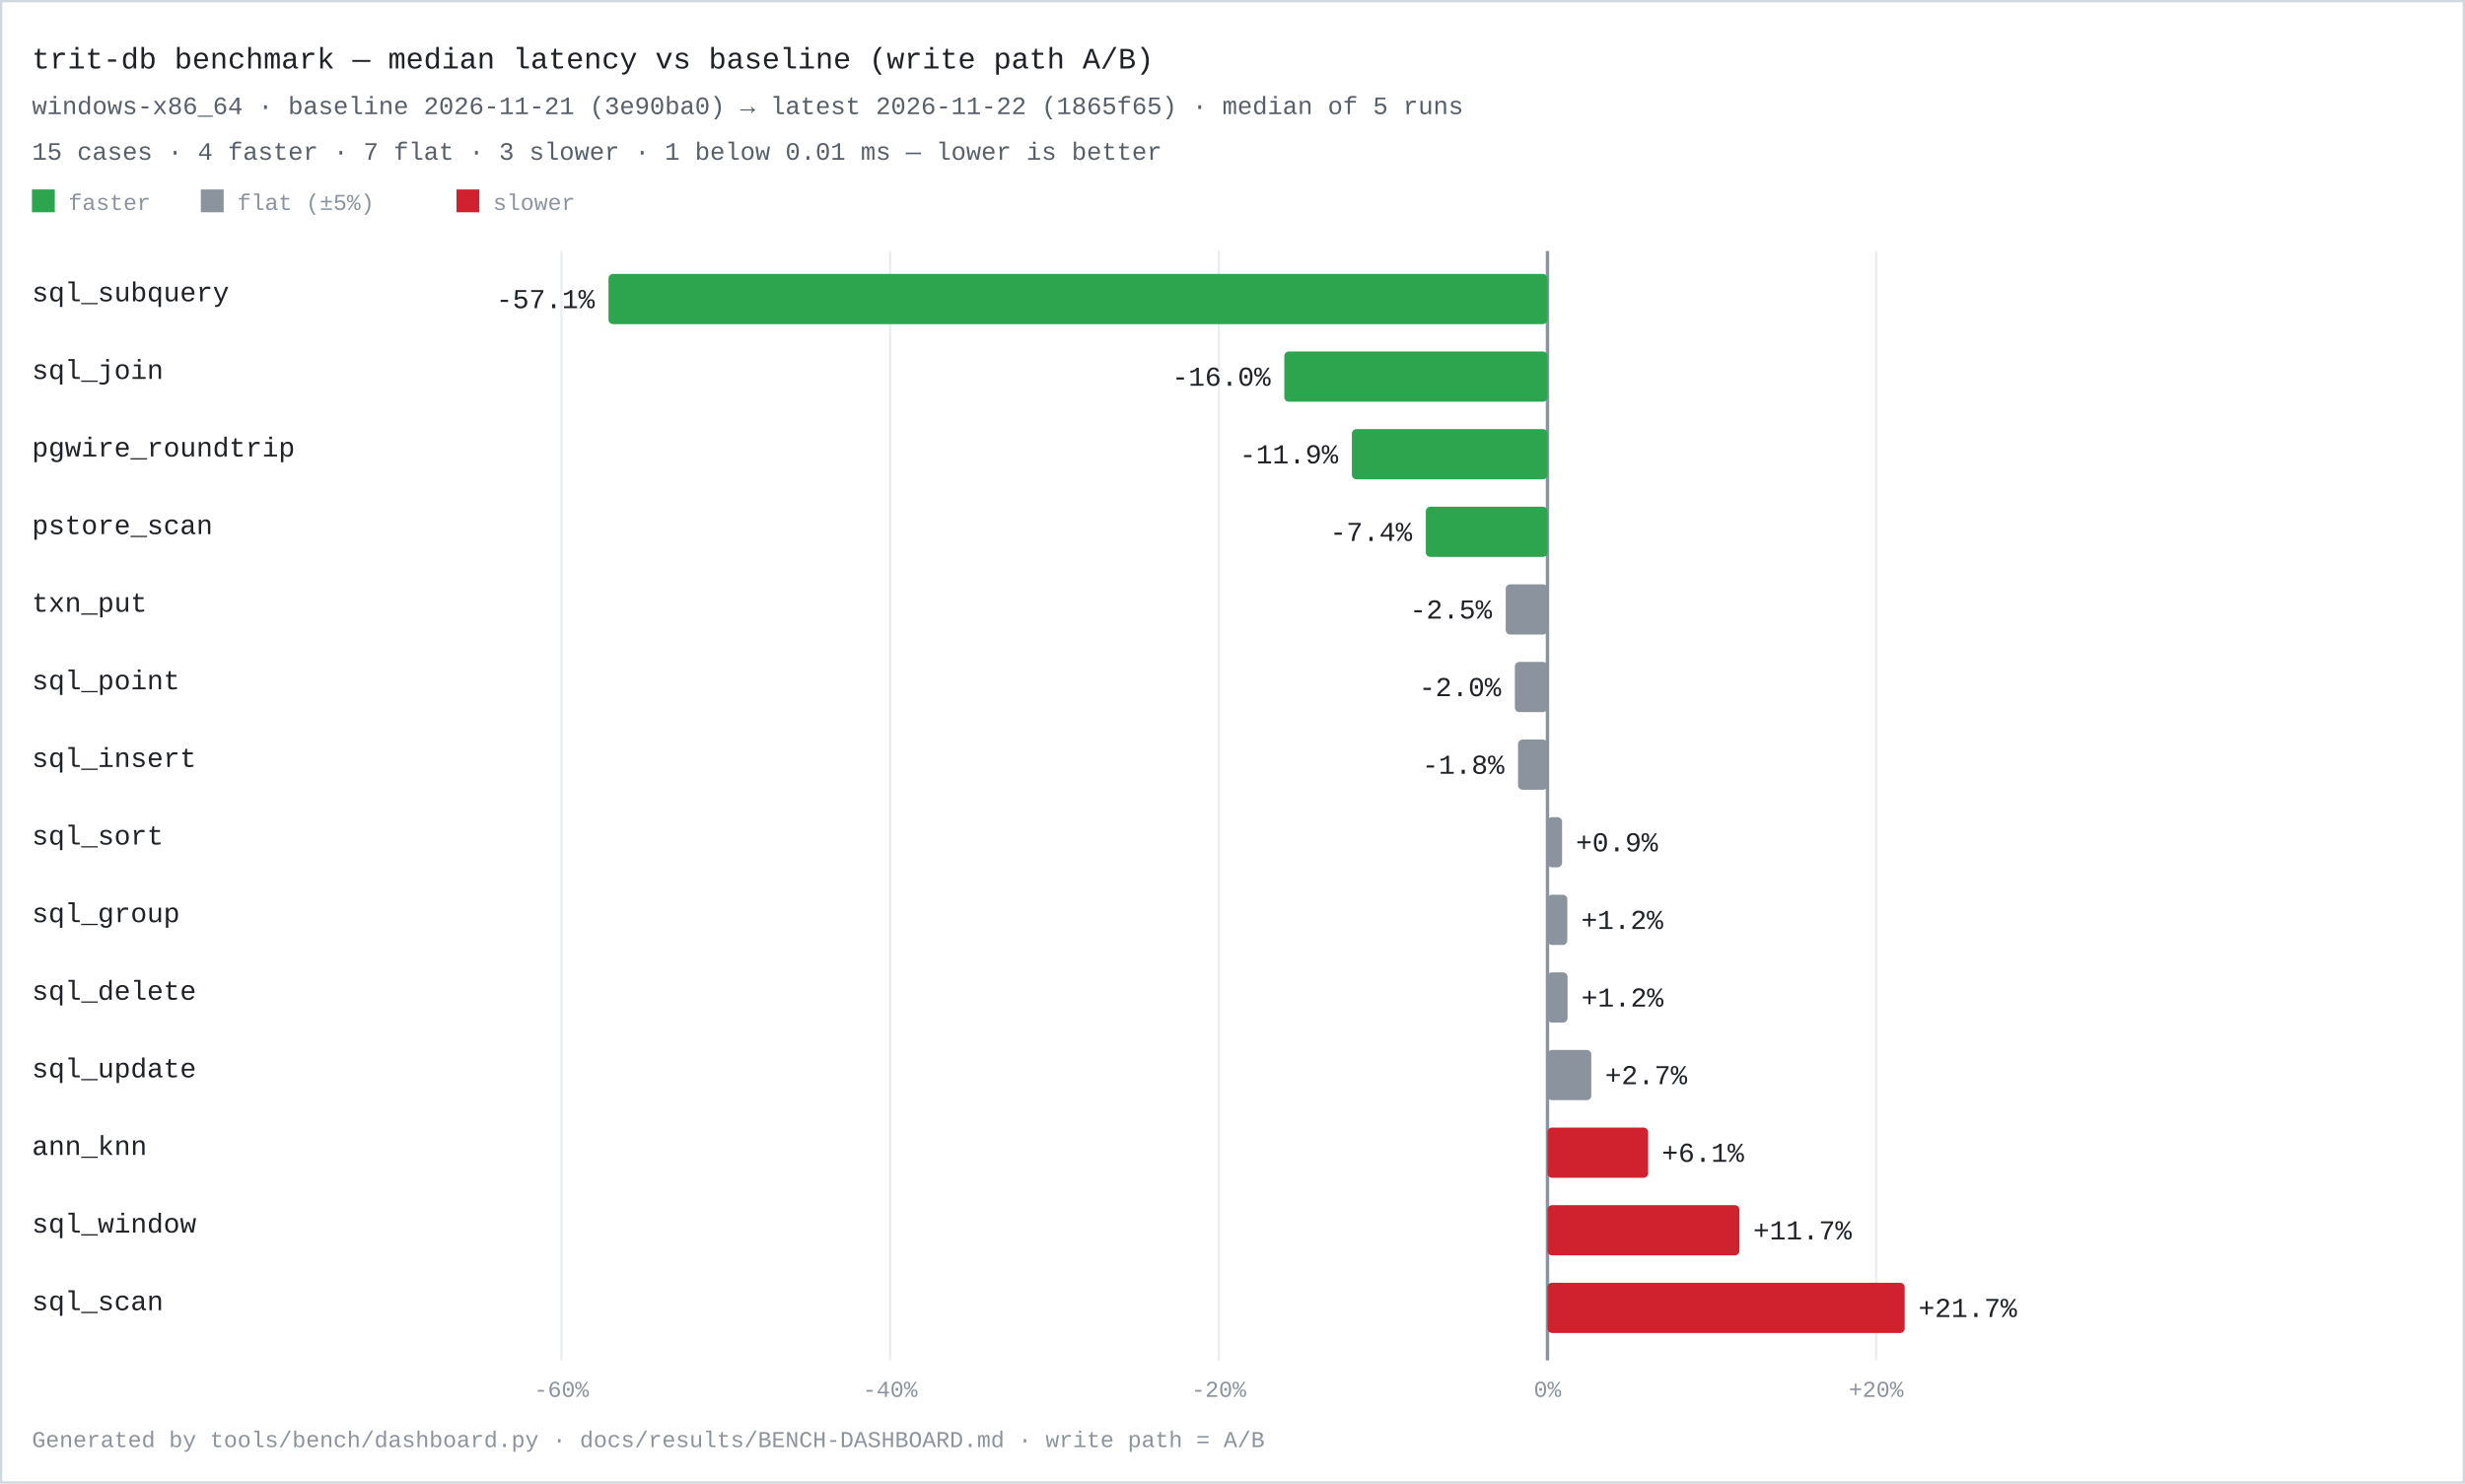
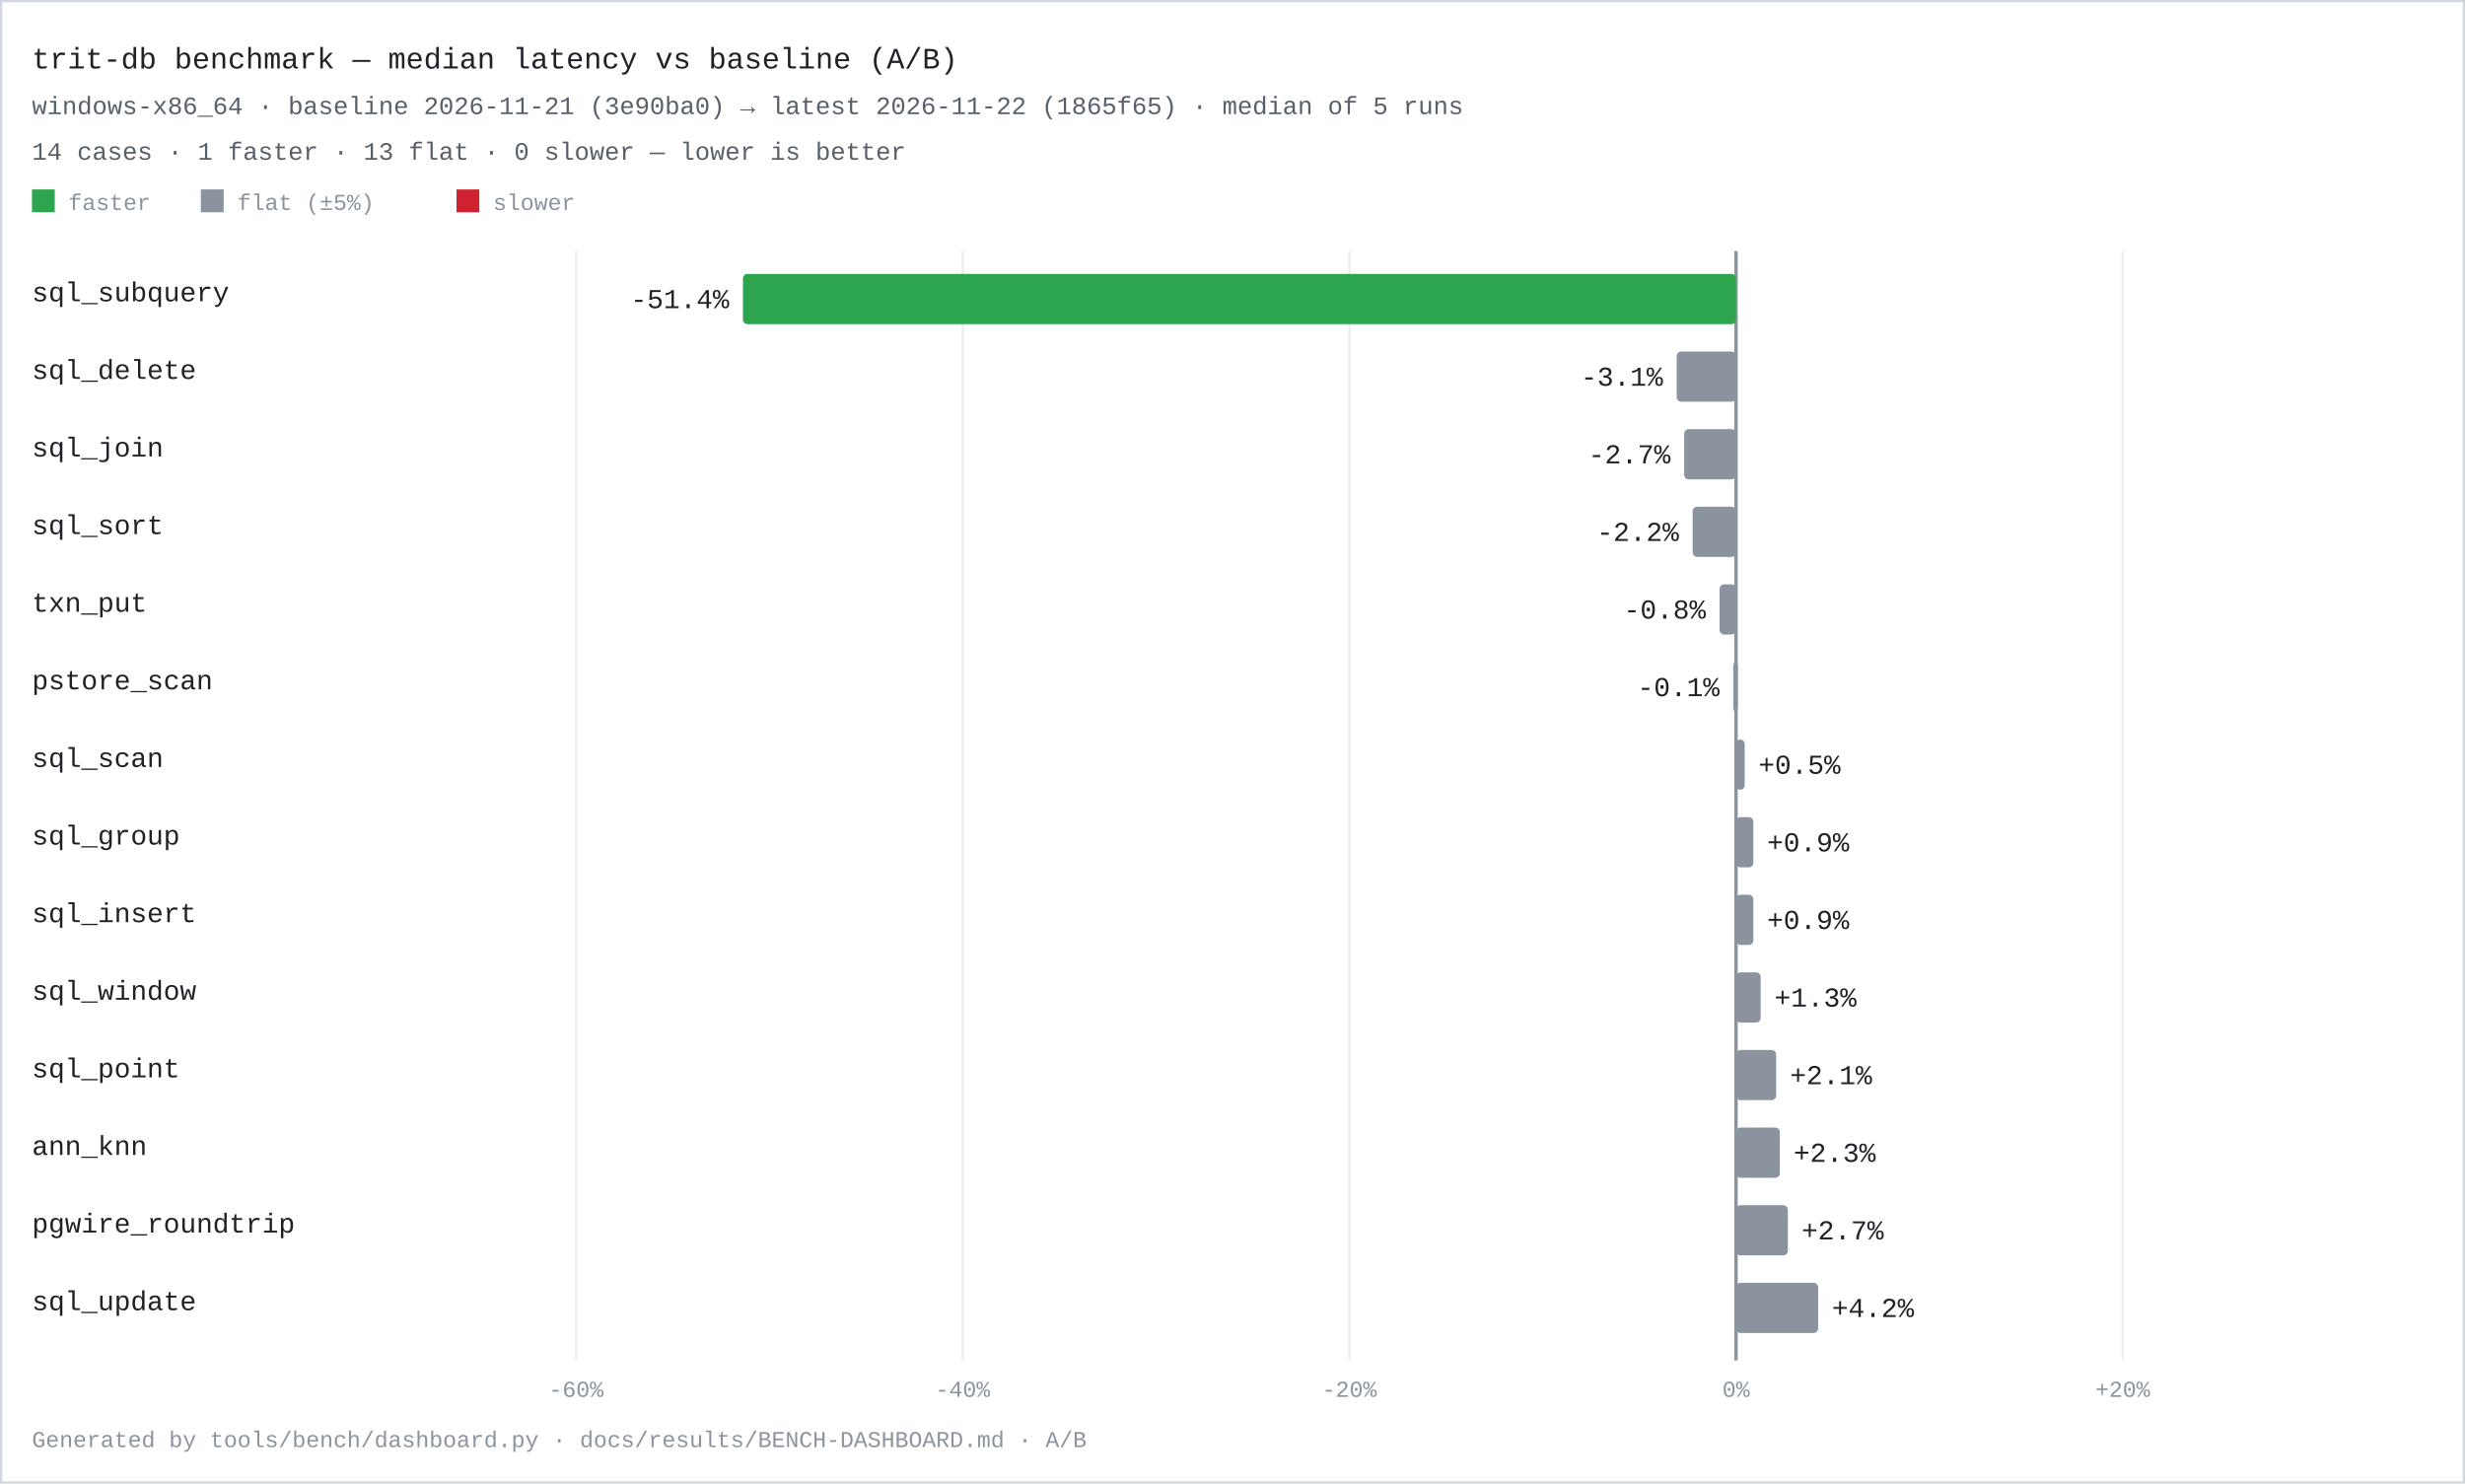
<svg xmlns="http://www.w3.org/2000/svg" width="1080" height="650" viewBox="0 0 1080 650" role="img" aria-label="trit-db CI benchmark median latency change versus baseline">
  <style>text{font-family:ui-monospace,SFMono-Regular,Menlo,Consolas,'Liberation Mono',monospace;}.t{fill:#1f2328;font-size:13px}.s{fill:#57606a;font-size:11px}.v{fill:#1f2328;font-size:12px}.g{fill:#8b949e;font-size:10px}</style>
  <rect x="0" y="0" width="1080" height="650" fill="#ffffff" />
  <rect x="0.5" y="0.5" width="1079" height="649" fill="none" stroke="#d0d7de" />
-   <text class="t" x="14" y="30">trit-db benchmark — median latency vs baseline (write path A/B)</text>
+   <text class="t" x="14" y="30">trit-db benchmark — median latency vs baseline (A/B)</text>
  <text class="s" x="14" y="50">windows-x86_64 · baseline 2026-11-21 (3e90ba0) → latest 2026-11-22 (1865f65) · median of 5 runs</text>
-   <text class="s" x="14" y="70">15 cases · 4 faster · 7 flat · 3 slower · 1 below 0.01 ms — lower is better</text>
+   <text class="s" x="14" y="70">14 cases · 1 faster · 13 flat · 0 slower — lower is better</text>
  <rect x="14" y="83" width="10" height="10" fill="#2da44e" />
  <text class="g" x="30" y="92">faster</text>
  <rect x="88" y="83" width="10" height="10" fill="#8b949e" />
  <text class="g" x="104" y="92">flat (±5%)</text>
  <rect x="200" y="83" width="10" height="10" fill="#cf222e" />
  <text class="g" x="216" y="92">slower</text>
-   <line x1="246.0" y1="110" x2="246.0" y2="596" stroke="#eaeef2" stroke-width="1" />
-   <text class="g" x="246.0" y="612" text-anchor="middle">-60%</text>
-   <line x1="390.0" y1="110" x2="390.0" y2="596" stroke="#eaeef2" stroke-width="1" />
-   <text class="g" x="390.0" y="612" text-anchor="middle">-40%</text>
-   <line x1="534.0" y1="110" x2="534.0" y2="596" stroke="#eaeef2" stroke-width="1" />
-   <text class="g" x="534.0" y="612" text-anchor="middle">-20%</text>
-   <line x1="678.0" y1="110" x2="678.0" y2="596" stroke="#eaeef2" stroke-width="1" />
-   <text class="g" x="678.0" y="612" text-anchor="middle">0%</text>
-   <line x1="822.0" y1="110" x2="822.0" y2="596" stroke="#eaeef2" stroke-width="1" />
-   <text class="g" x="822.0" y="612" text-anchor="middle">+20%</text>
-   <line x1="678.0" y1="110" x2="678.0" y2="596" stroke="#8b949e" stroke-width="1.5" />
+   <line x1="252.4" y1="110" x2="252.4" y2="596" stroke="#eaeef2" stroke-width="1" />
+   <text class="g" x="252.4" y="612" text-anchor="middle">-60%</text>
+   <line x1="421.8" y1="110" x2="421.8" y2="596" stroke="#eaeef2" stroke-width="1" />
+   <text class="g" x="421.8" y="612" text-anchor="middle">-40%</text>
+   <line x1="591.2" y1="110" x2="591.2" y2="596" stroke="#eaeef2" stroke-width="1" />
+   <text class="g" x="591.2" y="612" text-anchor="middle">-20%</text>
+   <line x1="760.6" y1="110" x2="760.6" y2="596" stroke="#eaeef2" stroke-width="1" />
+   <text class="g" x="760.6" y="612" text-anchor="middle">0%</text>
+   <line x1="930.0" y1="110" x2="930.0" y2="596" stroke="#eaeef2" stroke-width="1" />
+   <text class="g" x="930.0" y="612" text-anchor="middle">+20%</text>
+   <line x1="760.6" y1="110" x2="760.6" y2="596" stroke="#8b949e" stroke-width="1.5" />
  <text class="v" x="14" y="132">sql_subquery</text>
-   <rect x="266.6" y="120" width="411.4" height="22" fill="#2da44e" rx="2" />
-   <text class="v" x="260.6" y="135" text-anchor="end">-57.1%</text>
-   <text class="v" x="14" y="166">sql_join</text>
-   <rect x="562.7" y="154" width="115.3" height="22" fill="#2da44e" rx="2" />
-   <text class="v" x="556.7" y="169" text-anchor="end">-16.0%</text>
-   <text class="v" x="14" y="200">pgwire_roundtrip</text>
-   <rect x="592.3" y="188" width="85.7" height="22" fill="#2da44e" rx="2" />
-   <text class="v" x="586.3" y="203" text-anchor="end">-11.9%</text>
-   <text class="v" x="14" y="234">pstore_scan</text>
-   <rect x="624.7" y="222" width="53.3" height="22" fill="#2da44e" rx="2" />
-   <text class="v" x="618.7" y="237" text-anchor="end">-7.4%</text>
+   <rect x="325.5" y="120" width="435.1" height="22" fill="#2da44e" rx="2" />
+   <text class="v" x="319.5" y="135" text-anchor="end">-51.4%</text>
+   <text class="v" x="14" y="166">sql_delete</text>
+   <rect x="734.6" y="154" width="26.0" height="22" fill="#8b949e" rx="2" />
+   <text class="v" x="728.6" y="169" text-anchor="end">-3.1%</text>
+   <text class="v" x="14" y="200">sql_join</text>
+   <rect x="737.9" y="188" width="22.7" height="22" fill="#8b949e" rx="2" />
+   <text class="v" x="731.9" y="203" text-anchor="end">-2.7%</text>
+   <text class="v" x="14" y="234">sql_sort</text>
+   <rect x="741.6" y="222" width="19.0" height="22" fill="#8b949e" rx="2" />
+   <text class="v" x="735.6" y="237" text-anchor="end">-2.2%</text>
  <text class="v" x="14" y="268">txn_put</text>
-   <rect x="659.7" y="256" width="18.3" height="22" fill="#8b949e" rx="2" />
-   <text class="v" x="653.7" y="271" text-anchor="end">-2.5%</text>
-   <text class="v" x="14" y="302">sql_point</text>
-   <rect x="663.7" y="290" width="14.3" height="22" fill="#8b949e" rx="2" />
-   <text class="v" x="657.7" y="305" text-anchor="end">-2.0%</text>
-   <text class="v" x="14" y="336">sql_insert</text>
-   <rect x="665.1" y="324" width="12.9" height="22" fill="#8b949e" rx="2" />
-   <text class="v" x="659.1" y="339" text-anchor="end">-1.8%</text>
-   <text class="v" x="14" y="370">sql_sort</text>
-   <rect x="678.0" y="358" width="6.4" height="22" fill="#8b949e" rx="2" />
-   <text class="v" x="690.4" y="373" text-anchor="start">+0.9%</text>
-   <text class="v" x="14" y="404">sql_group</text>
-   <rect x="678.0" y="392" width="8.7" height="22" fill="#8b949e" rx="2" />
-   <text class="v" x="692.7" y="407" text-anchor="start">+1.2%</text>
-   <text class="v" x="14" y="438">sql_delete</text>
-   <rect x="678.0" y="426" width="8.8" height="22" fill="#8b949e" rx="2" />
-   <text class="v" x="692.8" y="441" text-anchor="start">+1.2%</text>
-   <text class="v" x="14" y="472">sql_update</text>
-   <rect x="678.0" y="460" width="19.2" height="22" fill="#8b949e" rx="2" />
-   <text class="v" x="703.2" y="475" text-anchor="start">+2.7%</text>
+   <rect x="753.4" y="256" width="7.2" height="22" fill="#8b949e" rx="2" />
+   <text class="v" x="747.4" y="271" text-anchor="end">-0.8%</text>
+   <text class="v" x="14" y="302">pstore_scan</text>
+   <rect x="759.4" y="290" width="2.0" height="22" fill="#8b949e" rx="2" />
+   <text class="v" x="753.4" y="305" text-anchor="end">-0.1%</text>
+   <text class="v" x="14" y="336">sql_scan</text>
+   <rect x="760.6" y="324" width="3.8" height="22" fill="#8b949e" rx="2" />
+   <text class="v" x="770.4" y="339" text-anchor="start">+0.5%</text>
+   <text class="v" x="14" y="370">sql_group</text>
+   <rect x="760.6" y="358" width="7.6" height="22" fill="#8b949e" rx="2" />
+   <text class="v" x="774.2" y="373" text-anchor="start">+0.9%</text>
+   <text class="v" x="14" y="404">sql_insert</text>
+   <rect x="760.6" y="392" width="7.6" height="22" fill="#8b949e" rx="2" />
+   <text class="v" x="774.2" y="407" text-anchor="start">+0.9%</text>
+   <text class="v" x="14" y="438">sql_window</text>
+   <rect x="760.6" y="426" width="10.8" height="22" fill="#8b949e" rx="2" />
+   <text class="v" x="777.4" y="441" text-anchor="start">+1.3%</text>
+   <text class="v" x="14" y="472">sql_point</text>
+   <rect x="760.6" y="460" width="17.6" height="22" fill="#8b949e" rx="2" />
+   <text class="v" x="784.2" y="475" text-anchor="start">+2.1%</text>
  <text class="v" x="14" y="506">ann_knn</text>
-   <rect x="678.0" y="494" width="44.1" height="22" fill="#cf222e" rx="2" />
-   <text class="v" x="728.1" y="509" text-anchor="start">+6.1%</text>
-   <text class="v" x="14" y="540">sql_window</text>
-   <rect x="678.0" y="528" width="84.1" height="22" fill="#cf222e" rx="2" />
-   <text class="v" x="768.1" y="543" text-anchor="start">+11.7%</text>
-   <text class="v" x="14" y="574">sql_scan</text>
-   <rect x="678.0" y="562" width="156.5" height="22" fill="#cf222e" rx="2" />
-   <text class="v" x="840.5" y="577" text-anchor="start">+21.7%</text>
-   <text class="g" x="14" y="634">Generated by tools/bench/dashboard.py · docs/results/BENCH-DASHBOARD.md · write path = A/B</text>
+   <rect x="760.6" y="494" width="19.2" height="22" fill="#8b949e" rx="2" />
+   <text class="v" x="785.8" y="509" text-anchor="start">+2.3%</text>
+   <text class="v" x="14" y="540">pgwire_roundtrip</text>
+   <rect x="760.6" y="528" width="22.7" height="22" fill="#8b949e" rx="2" />
+   <text class="v" x="789.3" y="543" text-anchor="start">+2.7%</text>
+   <text class="v" x="14" y="574">sql_update</text>
+   <rect x="760.6" y="562" width="36.0" height="22" fill="#8b949e" rx="2" />
+   <text class="v" x="802.6" y="577" text-anchor="start">+4.2%</text>
+   <text class="g" x="14" y="634">Generated by tools/bench/dashboard.py · docs/results/BENCH-DASHBOARD.md · A/B</text>
</svg>
